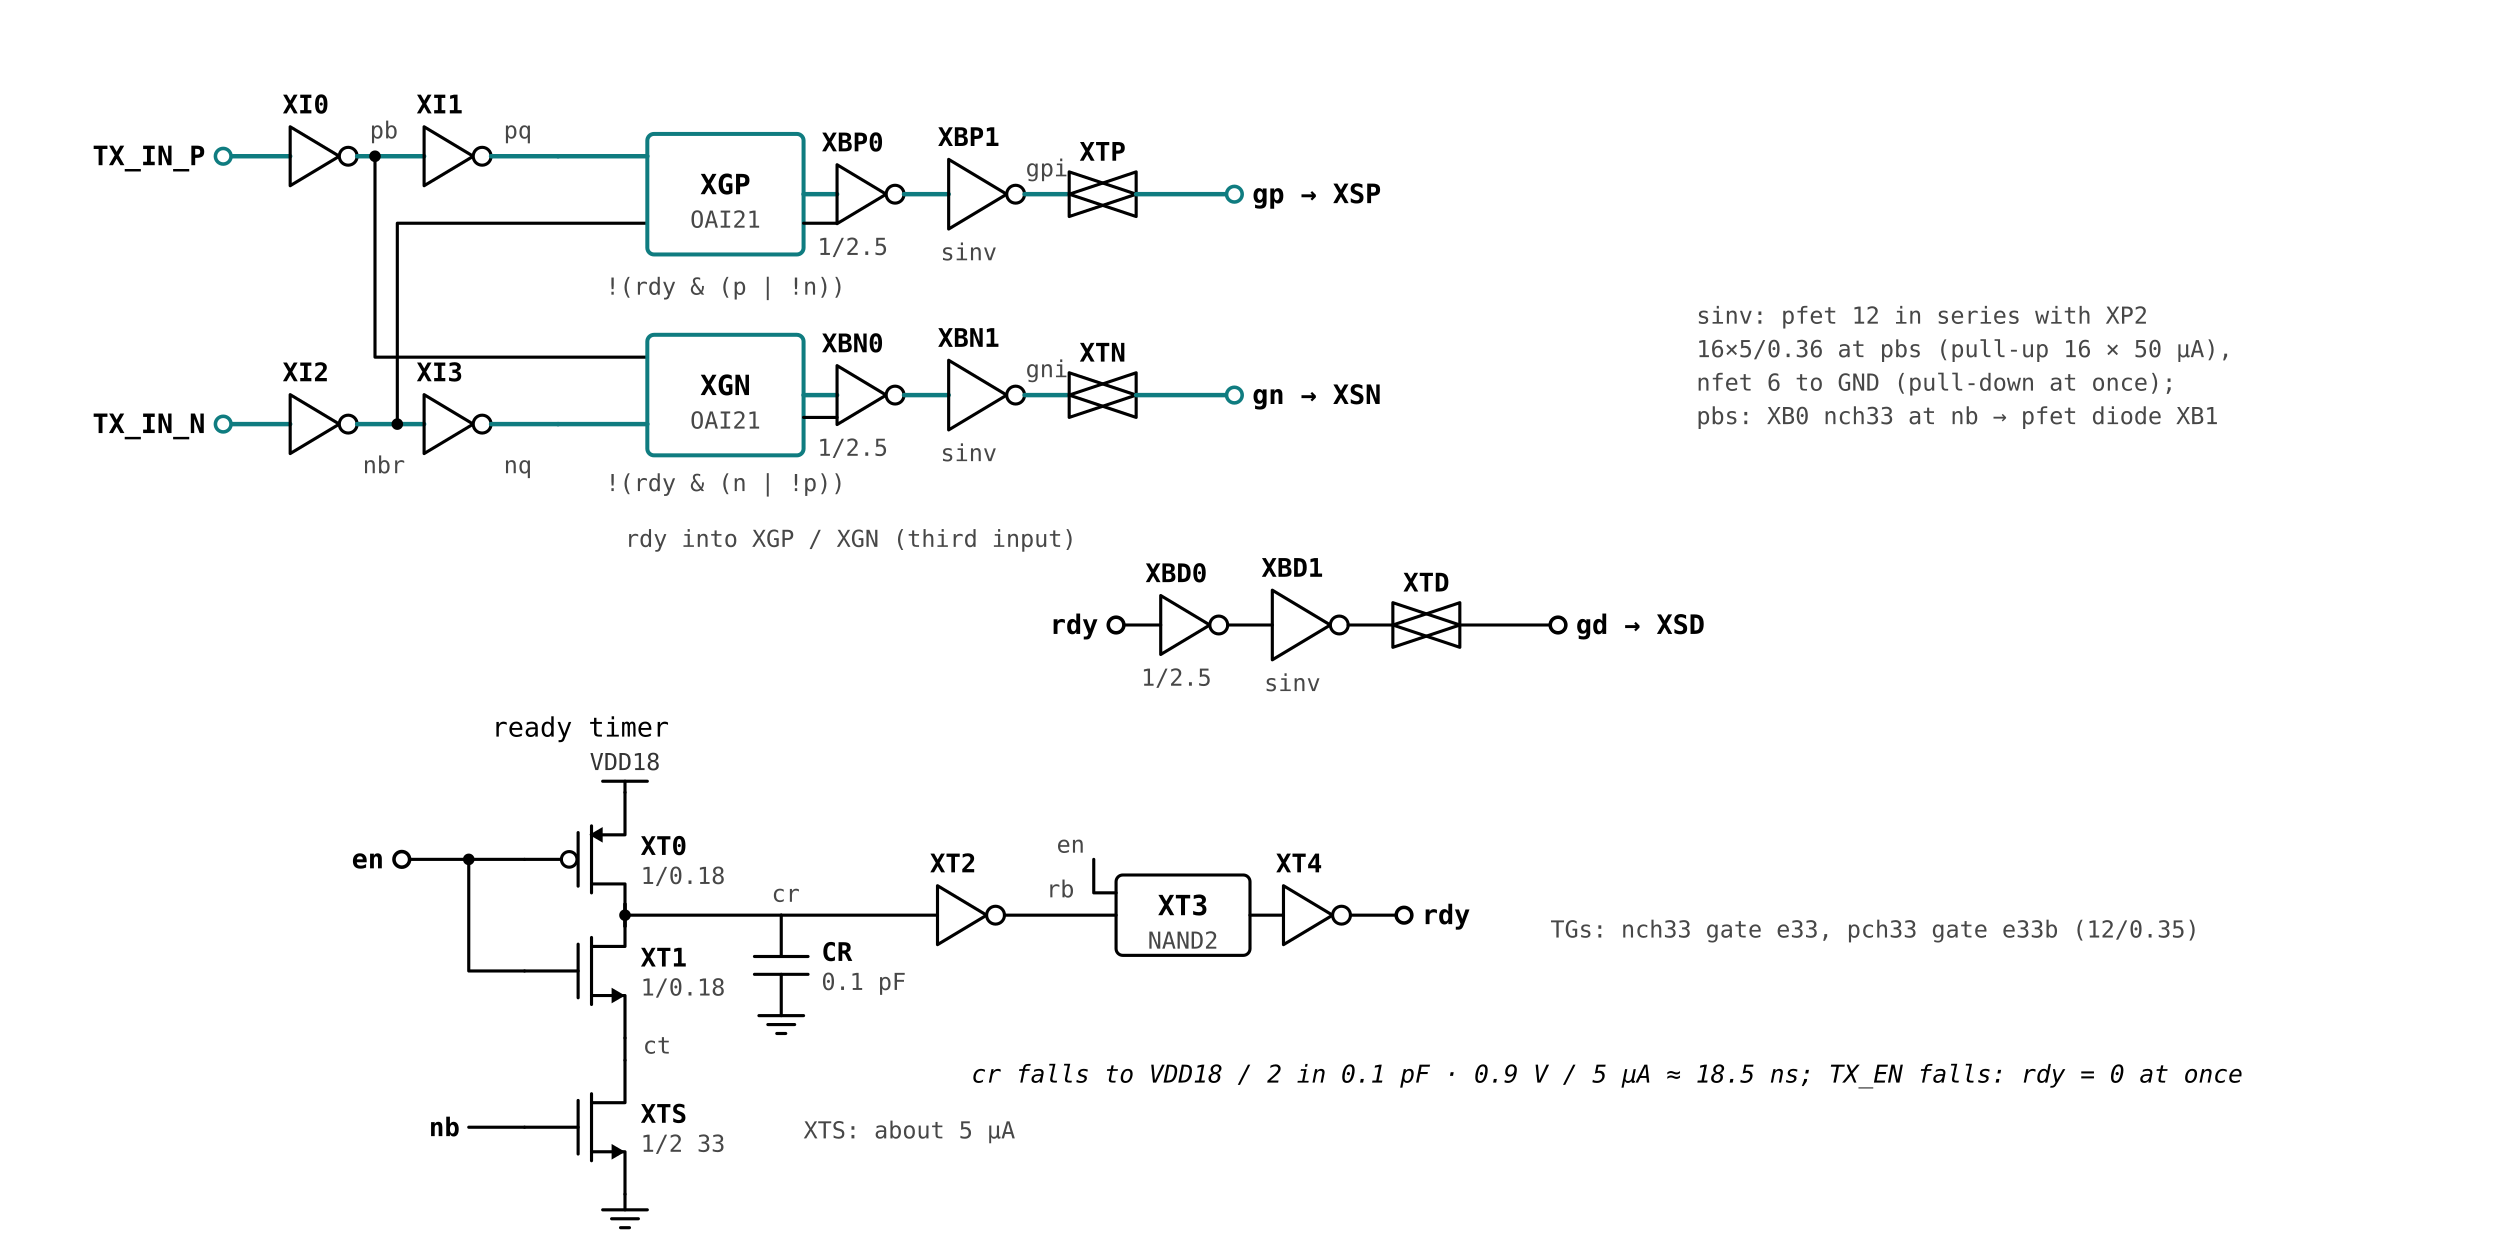
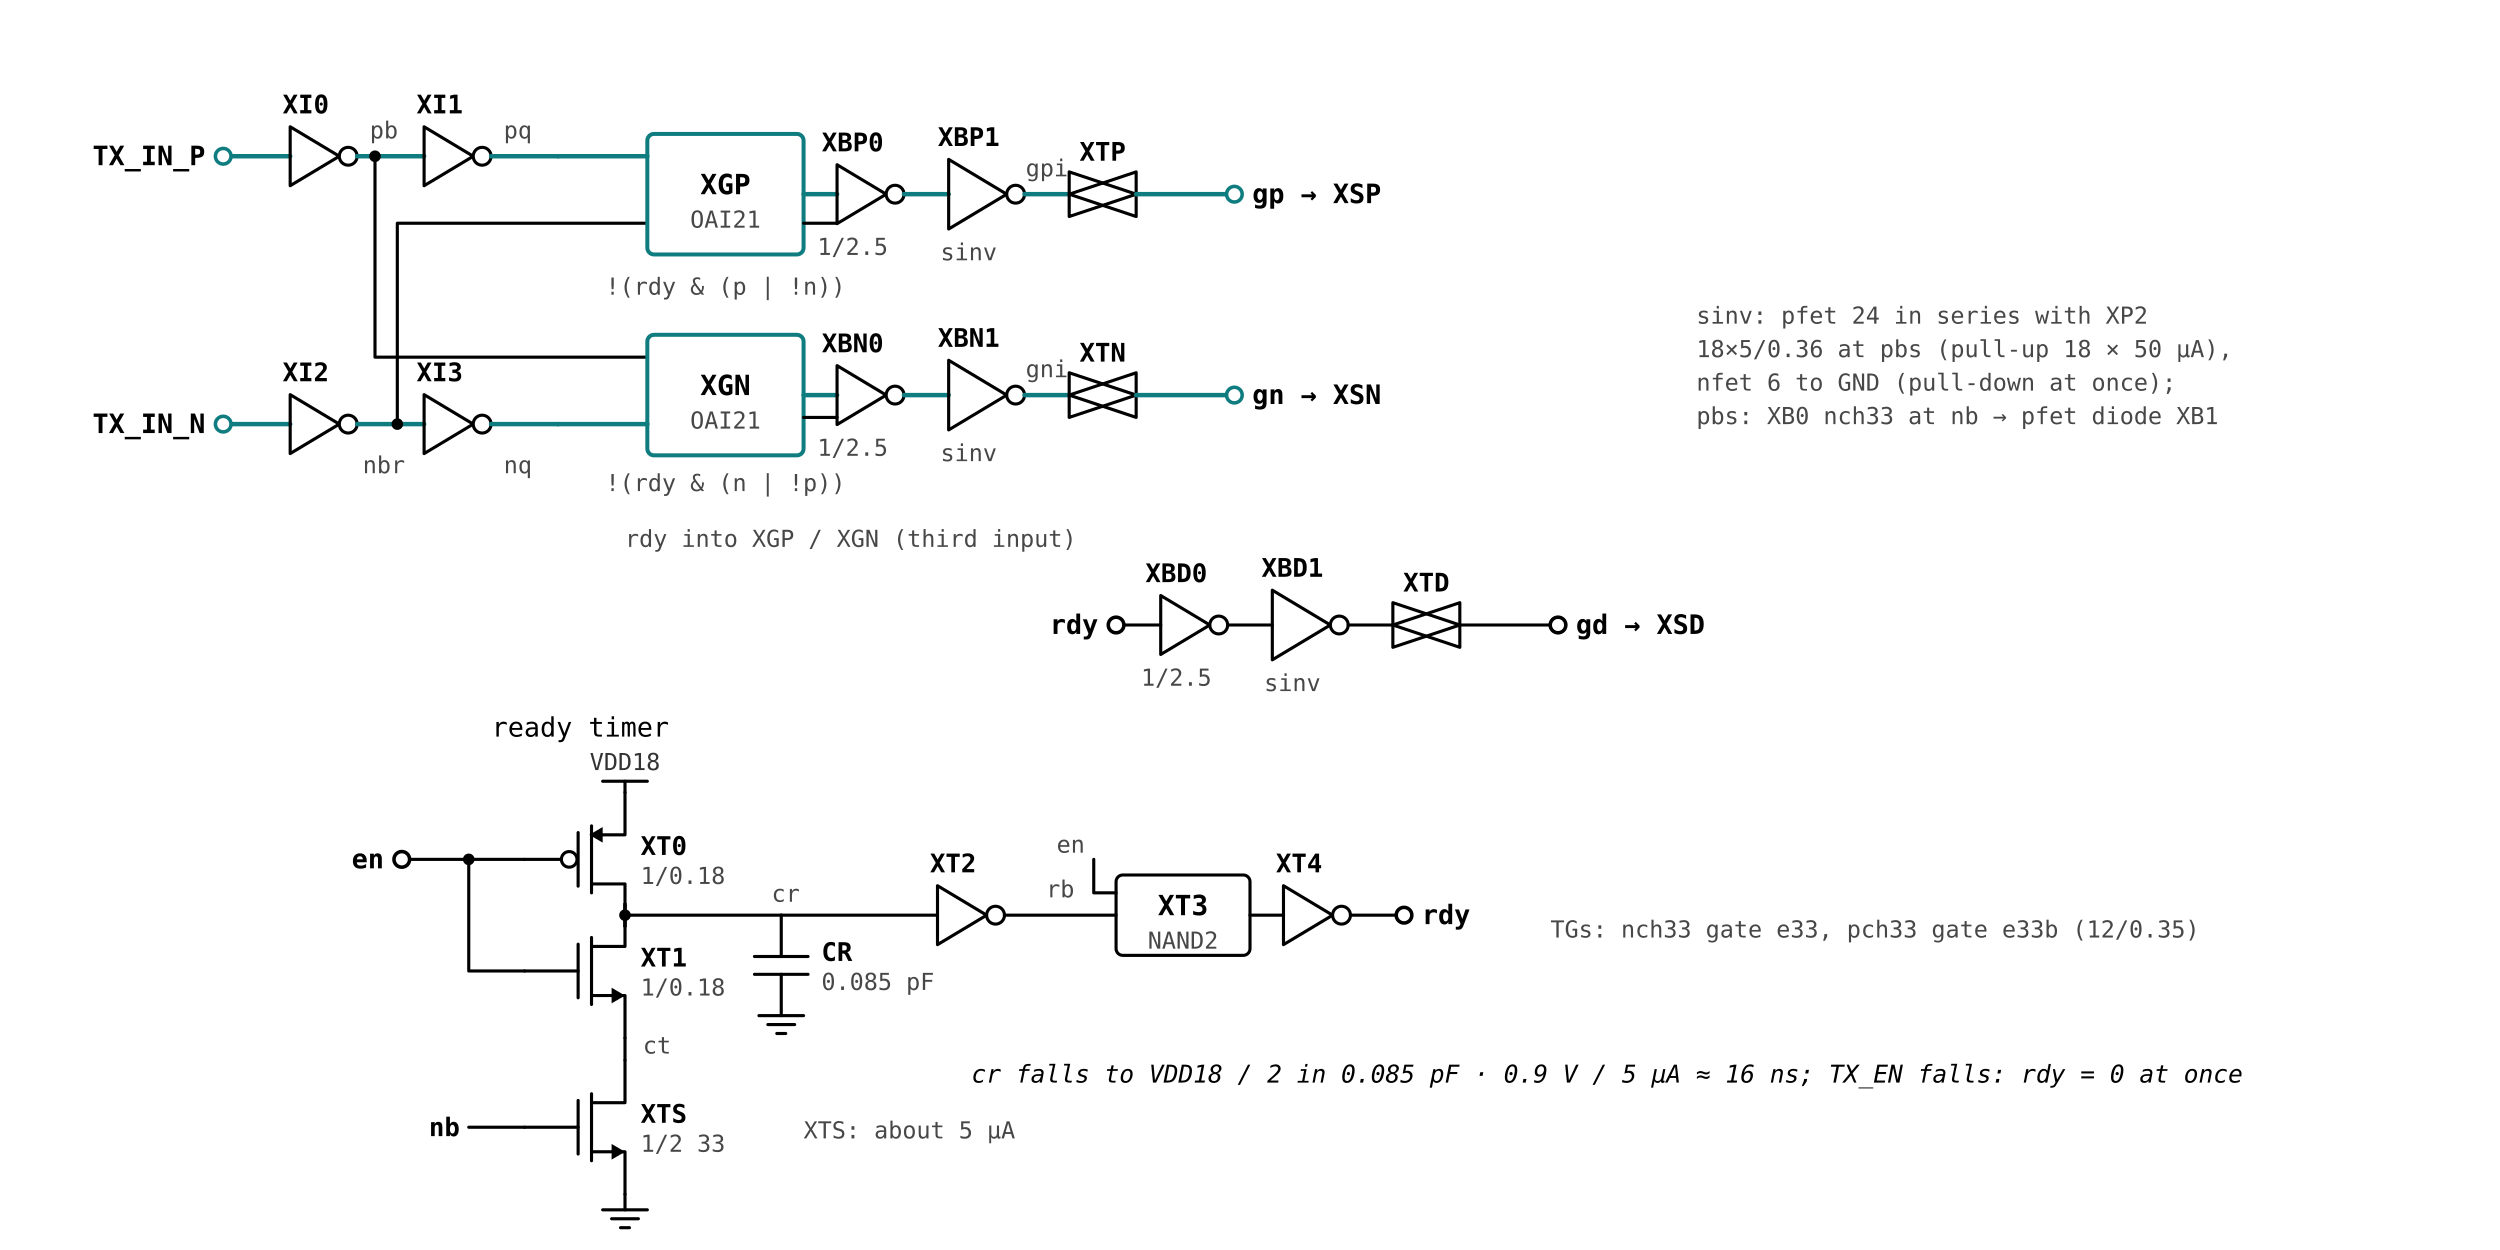
- <svg xmlns="http://www.w3.org/2000/svg" viewBox="-40 0 1120 560" role="img" aria-label="HS steering logic and ready timer (VDD18): input buffers, OAI21 gates that open a switch one inverter earlier than the other closes, final stages sinv that pull a switch gate down at once (switch on) and up at 16 x 50 uA from the reference (switch off, sets the line edge), transmission gates to the switch gates; CR is discharged by about 5 uA once TX_EN and pok rise and hands the current from the dump to the line 18.5 ns later" class="sch" fill="none" stroke="currentColor" stroke-width="1.4" stroke-linecap="round" stroke-linejoin="round" font-family="IBM Plex Mono, ui-monospace, monospace">
+ <svg xmlns="http://www.w3.org/2000/svg" viewBox="-40 0 1120 560" role="img" aria-label="HS steering logic and ready timer (VDD18): input buffers, OAI21 gates that open a switch one inverter earlier than the other closes, final stages sinv that pull a switch gate down at once (switch on) and up at 16 x 50 uA from the reference (switch off, sets the line edge), transmission gates to the switch gates; CR is discharged by about 5 uA once TX_EN and pok rise and hands the current from the dump to the line 16 ns later" class="sch" fill="none" stroke="currentColor" stroke-width="1.4" stroke-linecap="round" stroke-linejoin="round" font-family="IBM Plex Mono, ui-monospace, monospace">
  <style>
.lb{font-size:12px;fill:currentColor} .dev{font-size:11.5px;font-weight:600;fill:currentColor}
.sz{font-size:10.5px;fill:currentColor;opacity:.72} .pin{font-size:12px;font-weight:600;fill:currentColor}
.rail{font-size:10.5px;fill:currentColor;opacity:.8} .bx{font-size:12.5px;font-weight:600;fill:currentColor}
.ar{font-size:11px;fill:currentColor;font-style:italic} text{stroke:none}
</style>
  <defs>
    <marker id="ah" viewBox="0 0 10 10" refX="9" refY="5" markerWidth="7" markerHeight="7" orient="auto-start-reverse">
      <path d="M0,0 L10,5 L0,10 z" fill="currentColor" stroke="none" />
    </marker>
    <marker id="ah2" viewBox="0 0 10 10" refX="9" refY="5" markerWidth="6" markerHeight="6" orient="auto-start-reverse">
      <path d="M0,0 L10,5 L0,10 z" fill="var(--accent, #0f7c80)" stroke="none" />
    </marker>
  </defs>
  <g transform="translate(80,0)">
    <circle cx="-20" cy="70" r="3.5" fill="var(--bg, #fff)" stroke="var(--accent, #0f7c80)" stroke-width="1.6" />
    <text x="-28" y="74" text-anchor="end" class="pin">TX_IN_P</text>
    <circle cx="-20" cy="190" r="3.5" fill="var(--bg, #fff)" stroke="var(--accent, #0f7c80)" stroke-width="1.6" />
    <text x="-28" y="194" text-anchor="end" class="pin">TX_IN_N</text>
    <polyline points="-16,70 10,70" fill="none" stroke="var(--accent, #0f7c80)" stroke-width="2" />
    <polyline points="-16,190 10,190" fill="none" stroke="var(--accent, #0f7c80)" stroke-width="2" />
    <polygon points="10,56.8 10,83.2 32,70" fill="var(--panel, none)" stroke="currentColor" />
    <circle cx="36" cy="70" r="4" fill="var(--bg, #fff)" stroke="currentColor" />
    <text x="17.0" y="50.8" text-anchor="middle" class="dev">XI0</text>
    <polyline points="40,70 70,70" fill="none" stroke="var(--accent, #0f7c80)" stroke-width="2" />
    <text x="52" y="62" text-anchor="middle" class="sz">pb</text>
    <polygon points="70,56.8 70,83.2 92,70" fill="var(--panel, none)" stroke="currentColor" />
    <circle cx="96" cy="70" r="4" fill="var(--bg, #fff)" stroke="currentColor" />
    <text x="77.0" y="50.8" text-anchor="middle" class="dev">XI1</text>
    <polyline points="100,70 130,70" fill="none" stroke="var(--accent, #0f7c80)" stroke-width="2" />
    <text x="112" y="62" text-anchor="middle" class="sz">pq</text>
    <polygon points="10,176.8 10,203.2 32,190" fill="var(--panel, none)" stroke="currentColor" />
    <circle cx="36" cy="190" r="4" fill="var(--bg, #fff)" stroke="currentColor" />
    <text x="17.0" y="170.8" text-anchor="middle" class="dev">XI2</text>
    <polyline points="40,190 70,190" fill="none" stroke="var(--accent, #0f7c80)" stroke-width="2" />
    <text x="52" y="212" text-anchor="middle" class="sz">nbr</text>
    <polygon points="70,176.8 70,203.2 92,190" fill="var(--panel, none)" stroke="currentColor" />
    <circle cx="96" cy="190" r="4" fill="var(--bg, #fff)" stroke="currentColor" />
    <text x="77.0" y="170.8" text-anchor="middle" class="dev">XI3</text>
    <polyline points="100,190 130,190" fill="none" stroke="var(--accent, #0f7c80)" stroke-width="2" />
    <text x="112" y="212" text-anchor="middle" class="sz">nq</text>
    <polyline points="130,70 170,70" fill="none" stroke="var(--accent, #0f7c80)" stroke-width="2" />
    <polyline points="58,190 58,100 170,100" fill="none" />
    <circle cx="58" cy="190" r="2.6" fill="currentColor" stroke="none" />
    <polyline points="130,190 170,190" fill="none" stroke="var(--accent, #0f7c80)" stroke-width="2" />
    <polyline points="48,70 48,160 170,160" fill="none" />
    <circle cx="48" cy="70" r="2.6" fill="currentColor" stroke="none" />
    <rect x="170" y="60" width="70" height="54" rx="3" fill="var(--panel, none)" stroke="var(--accent, #0f7c80)" stroke-width="1.8" />
    <text x="205.0" y="87.0" text-anchor="middle" class="bx">XGP</text>
    <text x="205.0" y="102.0" text-anchor="middle" class="sz">OAI21</text>
    <rect x="170" y="150" width="70" height="54" rx="3" fill="var(--panel, none)" stroke="var(--accent, #0f7c80)" stroke-width="1.8" />
    <text x="205.0" y="177.0" text-anchor="middle" class="bx">XGN</text>
    <text x="205.0" y="192.0" text-anchor="middle" class="sz">OAI21</text>
    <text x="205" y="132" text-anchor="middle" class="sz">!(rdy &amp; (p | !n))</text>
    <text x="205" y="220" text-anchor="middle" class="sz">!(rdy &amp; (n | !p))</text>
    <polyline points="240,87.0 255,87.0" fill="none" stroke="var(--accent, #0f7c80)" stroke-width="2" />
    <polygon points="255,73.8 255,100.2 277,87.0" fill="var(--panel, none)" stroke="currentColor" />
    <circle cx="281" cy="87.0" r="4" fill="var(--bg, #fff)" stroke="currentColor" />
    <text x="262.0" y="67.8" text-anchor="middle" class="dev">XBP0</text>
    <text x="262.0" y="114.2" text-anchor="middle" class="sz">1/2.5</text>
    <polyline points="285,87.0 305,87.0" fill="none" stroke="var(--accent, #0f7c80)" stroke-width="2" />
    <polygon points="305,71.4 305,102.6 331,87.0" fill="var(--panel, none)" stroke="currentColor" />
    <circle cx="335" cy="87.0" r="4" fill="var(--bg, #fff)" stroke="currentColor" />
    <text x="314.0" y="65.4" text-anchor="middle" class="dev">XBP1</text>
    <text x="314.0" y="116.6" text-anchor="middle" class="sz">sinv</text>
    <polyline points="339,87.0 359,87.0" fill="none" stroke="var(--accent, #0f7c80)" stroke-width="2" />
    <text x="349" y="79.0" text-anchor="middle" class="sz">gpi</text>
    <polygon points="359,77.0 359,97.0 389,87.0" fill="none" stroke="currentColor" />
    <polygon points="389,77.0 389,97.0 359,87.0" fill="none" stroke="currentColor" />
    <text x="374" y="72.0" text-anchor="middle" class="dev">XTP</text>
    <polyline points="389,87.0 429,87.0" fill="none" stroke="var(--accent, #0f7c80)" stroke-width="2" />
    <circle cx="433" cy="87.0" r="3.5" fill="var(--bg, #fff)" stroke="var(--accent, #0f7c80)" stroke-width="1.6" />
    <text x="441" y="91.0" text-anchor="start" class="pin">gp → XSP</text>
    <polyline points="240,177.0 255,177.0" fill="none" stroke="var(--accent, #0f7c80)" stroke-width="2" />
    <polygon points="255,163.8 255,190.2 277,177.0" fill="var(--panel, none)" stroke="currentColor" />
    <circle cx="281" cy="177.0" r="4" fill="var(--bg, #fff)" stroke="currentColor" />
    <text x="262.0" y="157.8" text-anchor="middle" class="dev">XBN0</text>
    <text x="262.0" y="204.2" text-anchor="middle" class="sz">1/2.5</text>
    <polyline points="285,177.0 305,177.0" fill="none" stroke="var(--accent, #0f7c80)" stroke-width="2" />
    <polygon points="305,161.4 305,192.6 331,177.0" fill="var(--panel, none)" stroke="currentColor" />
    <circle cx="335" cy="177.0" r="4" fill="var(--bg, #fff)" stroke="currentColor" />
    <text x="314.0" y="155.4" text-anchor="middle" class="dev">XBN1</text>
    <text x="314.0" y="206.6" text-anchor="middle" class="sz">sinv</text>
    <polyline points="339,177.0 359,177.0" fill="none" stroke="var(--accent, #0f7c80)" stroke-width="2" />
    <text x="349" y="169.0" text-anchor="middle" class="sz">gni</text>
    <polygon points="359,167.0 359,187.0 389,177.0" fill="none" stroke="currentColor" />
    <polygon points="389,167.0 389,187.0 359,177.0" fill="none" stroke="currentColor" />
    <text x="374" y="162.0" text-anchor="middle" class="dev">XTN</text>
    <polyline points="389,177.0 429,177.0" fill="none" stroke="var(--accent, #0f7c80)" stroke-width="2" />
    <circle cx="433" cy="177.0" r="3.5" fill="var(--bg, #fff)" stroke="var(--accent, #0f7c80)" stroke-width="1.6" />
    <text x="441" y="181.0" text-anchor="start" class="pin">gn → XSN</text>
    <circle cx="380" cy="280" r="3.5" fill="var(--bg, #fff)" stroke="currentColor" stroke-width="1.6" />
    <text x="372" y="284" text-anchor="end" class="pin">rdy</text>
    <polyline points="384,280 400,280" fill="none" />
    <polygon points="400,266.8 400,293.2 422,280" fill="var(--panel, none)" stroke="currentColor" />
    <circle cx="426" cy="280" r="4" fill="var(--bg, #fff)" stroke="currentColor" />
    <text x="407.0" y="260.8" text-anchor="middle" class="dev">XBD0</text>
    <text x="407.0" y="307.2" text-anchor="middle" class="sz">1/2.5</text>
    <polyline points="430,280 450,280" fill="none" />
    <polygon points="450,264.4 450,295.6 476,280" fill="var(--panel, none)" stroke="currentColor" />
    <circle cx="480" cy="280" r="4" fill="var(--bg, #fff)" stroke="currentColor" />
    <text x="459.0" y="258.4" text-anchor="middle" class="dev">XBD1</text>
    <text x="459.0" y="309.6" text-anchor="middle" class="sz">sinv</text>
    <polyline points="484,280 504,280" fill="none" />
-     <text x="640" y="145" text-anchor="start" class="sz">sinv: pfet 12 in series with XP2</text>
-     <text x="640" y="160" text-anchor="start" class="sz">16×5/0.36 at pbs (pull-up 16 × 50 µA),</text>
+     <text x="640" y="145" text-anchor="start" class="sz">sinv: pfet 24 in series with XP2</text>
+     <text x="640" y="160" text-anchor="start" class="sz">18×5/0.36 at pbs (pull-up 18 × 50 µA),</text>
    <text x="640" y="175" text-anchor="start" class="sz">nfet 6 to GND (pull-down at once);</text>
    <text x="640" y="190" text-anchor="start" class="sz">pbs: XB0 nch33 at nb → pfet diode XB1</text>
    <polygon points="504,270 504,290 534,280" fill="none" stroke="currentColor" />
    <polygon points="534,270 534,290 504,280" fill="none" stroke="currentColor" />
    <text x="519" y="265" text-anchor="middle" class="dev">XTD</text>
    <polyline points="534,280 574,280" fill="none" />
    <circle cx="578" cy="280" r="3.5" fill="var(--bg, #fff)" stroke="currentColor" stroke-width="1.6" />
    <text x="586" y="284" text-anchor="start" class="pin">gd → XSD</text>
    <polyline points="240,100 255,100" fill="none" />
    <polyline points="240,187 255,187" fill="none" />
    <text x="160" y="245" text-anchor="start" class="sz">rdy into XGP / XGN (third input)</text>
    <text x="720" y="420" text-anchor="middle" class="sz">TGs: nch33 gate e33, pch33 gate e33b (12/0.35)</text>
    <text x="140" y="330" text-anchor="middle" class="lb">ready timer</text>
    <polyline points="150,350 170,350" fill="none" />
    <text x="160" y="345" text-anchor="middle" class="rail">VDD18</text>
    <polyline points="145,370 145,400" fill="none" />
    <polyline points="139,373 139,397" fill="none" />
    <circle cx="135" cy="385" r="3.5" fill="var(--bg, #fff)" stroke="currentColor" />
    <polyline points="115,385 131.5,385" fill="none" />
    <polyline points="145,374 160,374 160,355" fill="none" />
    <polyline points="145,396 160,396 160,415" fill="none" />
    <polygon points="150,370.5 150,377.5 144,374" fill="currentColor" stroke="none" />
    <text x="167" y="383" text-anchor="start" class="dev">XT0</text>
    <text x="167" y="396" text-anchor="start" class="sz">1/0.18</text>
    <polyline points="160,350 160,355" fill="none" />
    <circle cx="60" cy="385" r="3.5" fill="var(--bg, #fff)" stroke="currentColor" stroke-width="1.6" />
    <text x="52" y="389" text-anchor="end" class="pin">en</text>
    <polyline points="64,385 115,385" fill="none" />
    <polyline points="90,385 90,435 115,435" fill="none" />
    <circle cx="90" cy="385" r="2.6" fill="currentColor" stroke="none" />
    <polyline points="160,415 160,405" fill="none" />
    <circle cx="160" cy="410" r="2.6" fill="currentColor" stroke="none" />
    <polyline points="145,420 145,450" fill="none" />
    <polyline points="139,423 139,447" fill="none" />
    <polyline points="115,435 139,435" fill="none" />
    <polyline points="145,424 160,424 160,405" fill="none" />
    <polyline points="145,446 160,446 160,465" fill="none" />
    <polygon points="154,442.5 154,449.5 160,446" fill="currentColor" stroke="none" />
    <text x="167" y="433" text-anchor="start" class="dev">XT1</text>
    <text x="167" y="446" text-anchor="start" class="sz">1/0.18</text>
    <polyline points="160,465 160,475" fill="none" />
    <text x="168" y="472" text-anchor="start" class="sz">ct</text>
    <polyline points="145,490 145,520" fill="none" />
    <polyline points="139,493 139,517" fill="none" />
    <polyline points="115,505 139,505" fill="none" />
    <polyline points="145,494 160,494 160,475" fill="none" />
    <polyline points="145,516 160,516 160,535" fill="none" />
    <polygon points="154,512.5 154,519.5 160,516" fill="currentColor" stroke="none" />
    <text x="167" y="503" text-anchor="start" class="dev">XTS</text>
    <text x="167" y="516" text-anchor="start" class="sz">1/2 33</text>
    <polyline points="115,505 90,505" fill="none" />
    <text x="86" y="509" text-anchor="end" class="dev">nb</text>
    <polyline points="160,535 160,542" fill="none" />
    <polyline points="150,542 170,542" fill="none" />
    <polyline points="154,546 166,546" fill="none" />
    <polyline points="158,550 162,550" fill="none" />
    <polyline points="160,410 230,410" fill="none" />
    <polyline points="230,410 230,428.5" fill="none" />
    <polyline points="218,428.5 242,428.5" fill="none" />
    <polyline points="218,436.5 242,436.5" fill="none" />
    <polyline points="230,436.5 230,455" fill="none" />
    <text x="248" y="430.5" text-anchor="start" class="dev">CR</text>
-     <text x="248" y="443.5" text-anchor="start" class="sz">0.1 pF</text>
+     <text x="248" y="443.5" text-anchor="start" class="sz">0.085 pF</text>
    <polyline points="220,455 240,455" fill="none" />
    <polyline points="224,459 236,459" fill="none" />
    <polyline points="228,463 232,463" fill="none" />
    <text x="232" y="404" text-anchor="middle" class="sz">cr</text>
    <text x="240" y="510" text-anchor="start" class="sz">XTS: about 5 µA</text>
    <polyline points="230,410 300,410" fill="none" />
    <polygon points="300,396.8 300,423.2 322,410" fill="var(--panel, none)" stroke="currentColor" />
    <circle cx="326" cy="410" r="4" fill="var(--bg, #fff)" stroke="currentColor" />
    <text x="307.0" y="390.8" text-anchor="middle" class="dev">XT2</text>
    <polyline points="330,410 380,410" fill="none" />
    <text x="355" y="402" text-anchor="middle" class="sz">rb</text>
    <rect x="380" y="392" width="60" height="36" rx="3" fill="var(--panel, none)" stroke="currentColor" />
    <text x="410.0" y="410.0" text-anchor="middle" class="bx">XT3</text>
    <text x="410.0" y="425.0" text-anchor="middle" class="sz">NAND2</text>
    <polyline points="370,385 370,400 380,400" fill="none" />
    <text x="366" y="382" text-anchor="end" class="sz">en</text>
    <polyline points="440,410.0 455,410.0" fill="none" />
    <polygon points="455,396.8 455,423.2 477,410.0" fill="var(--panel, none)" stroke="currentColor" />
    <circle cx="481" cy="410.0" r="4" fill="var(--bg, #fff)" stroke="currentColor" />
    <text x="462.0" y="390.8" text-anchor="middle" class="dev">XT4</text>
    <polyline points="485,410.0 505,410.0" fill="none" />
    <circle cx="509" cy="410.0" r="3.5" fill="var(--bg, #fff)" stroke="currentColor" stroke-width="1.6" />
    <text x="517" y="414.0" text-anchor="start" class="pin">rdy</text>
-     <text x="600" y="485" text-anchor="middle" class="ar">cr falls to VDD18 / 2 in 0.1 pF · 0.9 V / 5 µA ≈ 18.5 ns; TX_EN falls: rdy = 0 at once</text>
+     <text x="600" y="485" text-anchor="middle" class="ar">cr falls to VDD18 / 2 in 0.085 pF · 0.9 V / 5 µA ≈ 16 ns; TX_EN falls: rdy = 0 at once</text>
  </g>
</svg>
